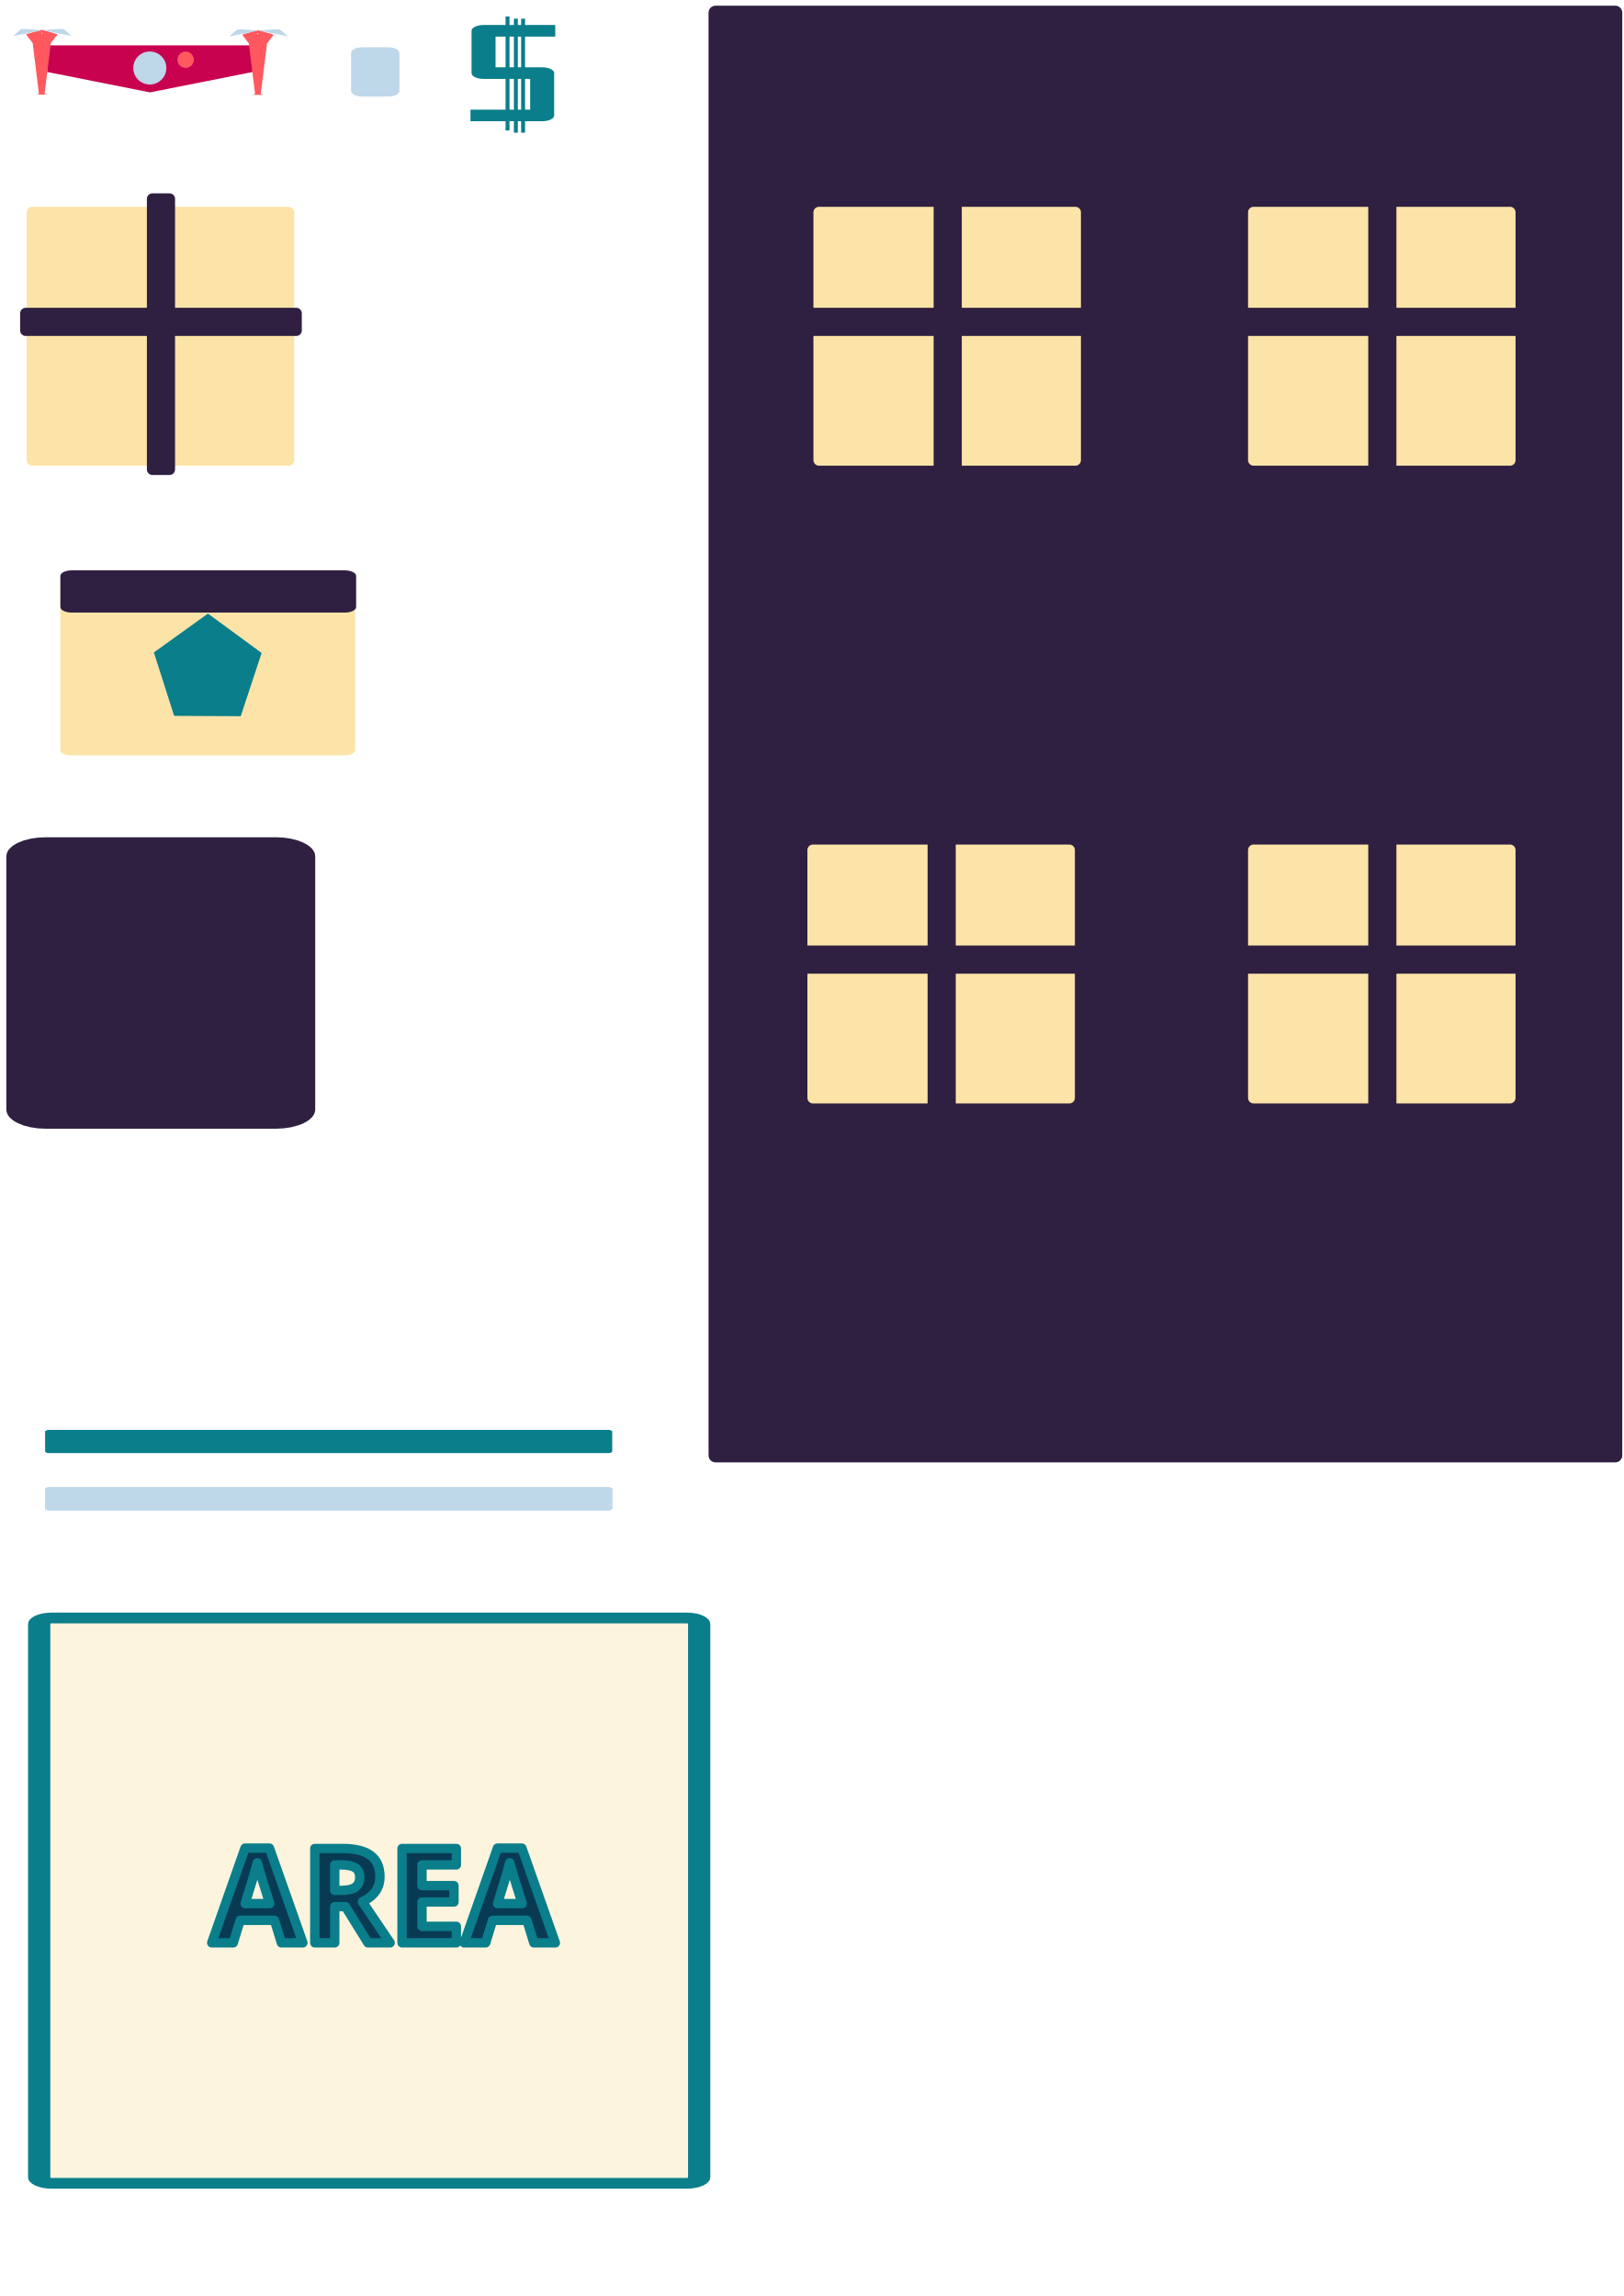
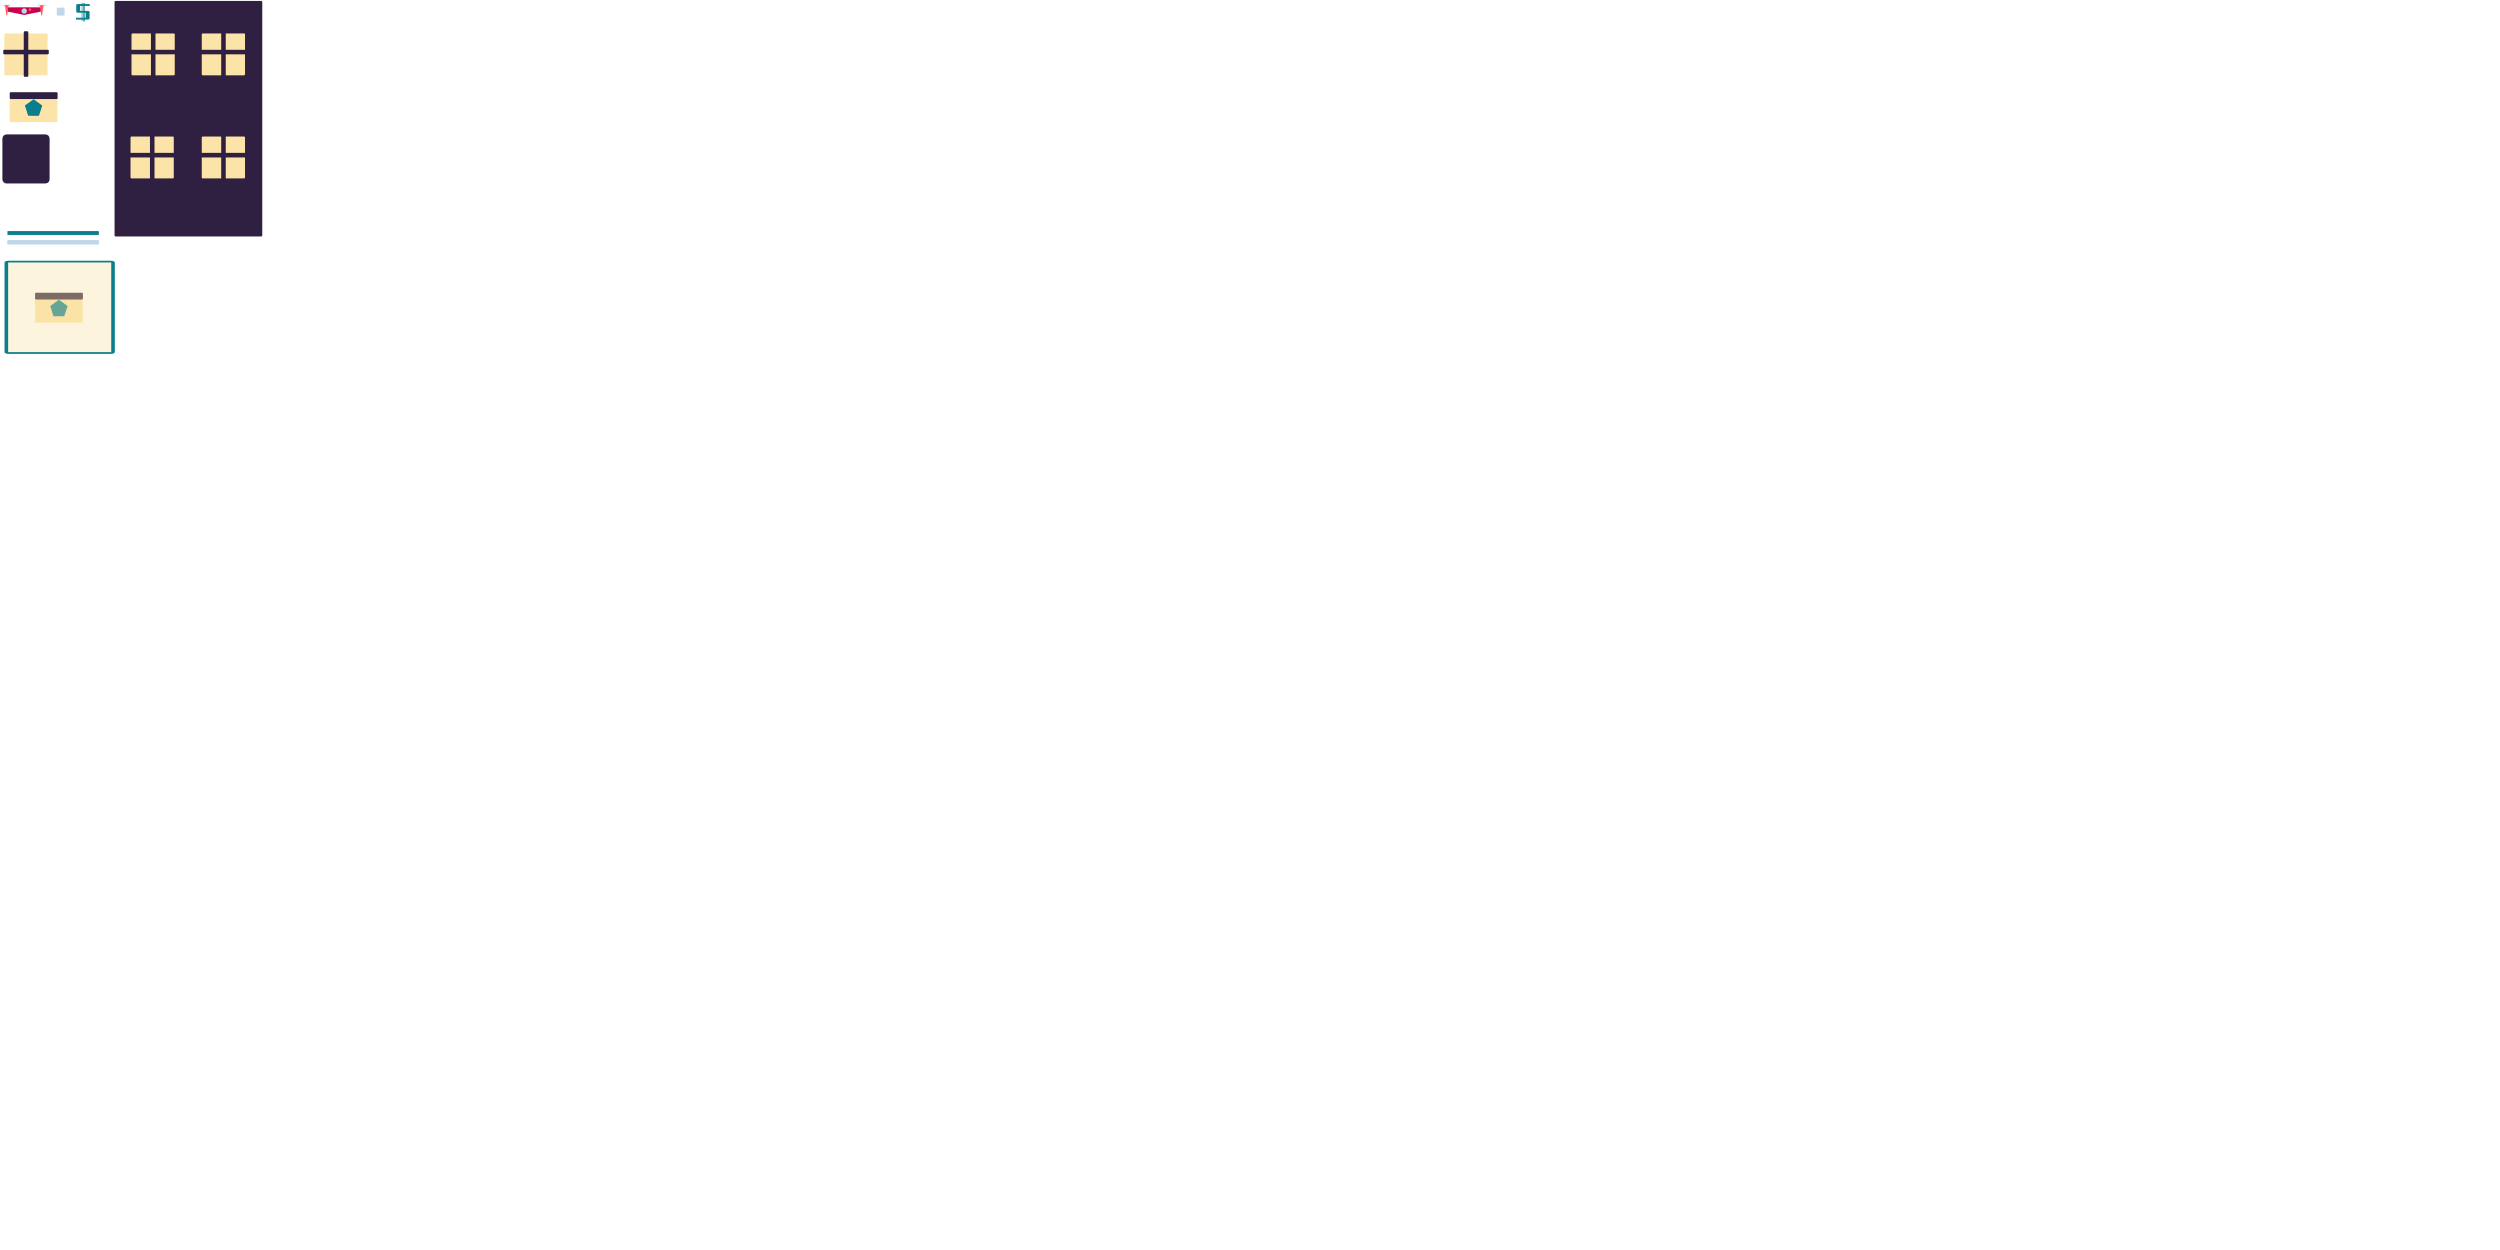
- <svg xmlns="http://www.w3.org/2000/svg" width="210mm" height="297mm" viewBox="0 0 210 297" version="1.1" id="svg1">
+ <svg xmlns="http://www.w3.org/2000/svg" width="2000mm" height="1000mm" viewBox="0 0 2000 1000" version="1.1" id="svg1">
  <defs id="defs1">
    </defs>
  <g id="layer1">
    <circle style="fill:#2f2041;stroke:none;stroke-width:1.888;stroke-linecap:square;stroke-linejoin:round" id="path4" cx="19.375" cy="8.797" r="2.64" />
    <path id="rect3" style="fill:#c8024f;stroke-width:4.832;stroke-linecap:square;stroke-linejoin:round" d="m 53.676,48.211 c -0.141,10e-7 -0.256,0.114 -0.256,0.256 v 8.641 c 0,0.141 0.117,0.226 0.256,0.254 l 34.99,6.955 34.99,-6.955 c 0.139,-0.028 0.254,-0.113 0.254,-0.254 v -8.641 c 0,-0.141 -0.113,-0.256 -0.254,-0.256 H 88.666 Z" transform="matrix(0.3776007,0,0,0.3776007,-14.08343,-12.33466)" />
    <circle style="fill:#bed7e9;stroke:none;stroke-width:0.735;stroke-linecap:square;stroke-linejoin:round" id="path3" cx="19.375" cy="8.797" r="2.137" />
    <circle style="fill:#ff585f;stroke:none;stroke-width:1.888;stroke-linecap:square;stroke-linejoin:round" id="path5" cx="24.011" cy="7.729" r="1.06" />
    <g id="g15" transform="matrix(0.3776007,0,0,0.182411,-16.78572,-2.09588)" style="fill:#2f2041">
      <path id="rect1" d="m 46.555,32.707 -4.195,2.623 c -0.336,0.21 -0.739,0.321 -0.717,0.717 l 2.217,5.924 2.143,35.855 c 0.024,0.396 -2.107,0.715 0.717,0.715 h 0.26 0.262 c 2.824,0 0.693,-0.319 0.717,-0.715 l 2.141,-35.855 2.217,-5.924 c 0.023,-0.396 -0.381,-0.507 -0.717,-0.717 l -4.193,-2.623 h -0.426 z m 0.424,1.602 0.184,1.021 h -0.184 -0.184 z" style="fill:#ff585f;stroke:none;stroke-width:3.31;stroke-linecap:square;stroke-linejoin:round" transform="translate(11.77848)" />
      <path style="fill:#bed7e9;stroke:none;stroke-width:5;stroke-linecap:square;stroke-linejoin:round" d="m 59.01,32.913 c 0,0 -6.717,-1.196 -7.177,-0.828 -0.46,0.368 -2.852,4.968 -2.852,4.968 z" id="path14" />
      <path style="fill:#bed7e9;stroke:none;stroke-width:5;stroke-linecap:square;stroke-linejoin:round" d="m 58.968,32.88 c 0,0 6.717,-1.196 7.177,-0.828 0.46,0.368 2.852,4.968 2.852,4.968 z" id="path15" />
    </g>
-     <g id="g18" transform="matrix(0.3776007,0,0,0.182411,11.16997,-2.04841)" style="fill:#2f2041">
-       <path style="fill:#fce4a8;stroke:#0a7e8b;stroke-width:0.5;stroke-linecap:square;stroke-linejoin:round;stroke-dasharray:none" id="path7" d="m 234.949,129.377 -21.771,0 10.886,-18.855 z" transform="matrix(0,3.273823,-1.581516,0,215.1479,-789.3628)" />
-       <rect style="fill:#fce4a8;stroke:none;stroke-width:18.46;stroke-linecap:square;stroke-linejoin:round" id="rect38" width="100.965" height="128.398" x="-8.906" y="418.538" ry="3.797" />
-       <path id="path16" d="m 46.555,32.707 -4.195,2.623 c -0.336,0.21 -0.739,0.321 -0.717,0.717 l 2.217,5.924 2.143,35.855 c 0.024,0.396 -2.107,0.715 0.717,0.715 h 0.26 0.262 c 2.824,0 0.693,-0.319 0.717,-0.715 l 2.141,-35.855 2.217,-5.924 c 0.023,-0.396 -0.381,-0.507 -0.717,-0.717 l -4.193,-2.623 h -0.426 z m 0.424,1.602 0.184,1.021 h -0.184 -0.184 z" style="fill:#ff585f;stroke:none;stroke-width:3.31;stroke-linecap:square;stroke-linejoin:round" transform="translate(11.77848)" />
-       <path style="fill:#bed7e9;stroke:none;stroke-width:5;stroke-linecap:square;stroke-linejoin:round" d="m 59.01,32.913 c 0,0 -6.717,-1.196 -7.177,-0.828 -0.46,0.368 -2.852,4.968 -2.852,4.968 z" id="path17" />
-       <path style="fill:#bed7e9;stroke:none;stroke-width:5;stroke-linecap:square;stroke-linejoin:round" d="m 58.968,32.88 c 0,0 6.717,-1.196 7.177,-0.828 0.46,0.368 2.852,4.968 2.852,4.968 z" id="path18" />
-       <rect style="fill:#bed7e9;stroke:none;stroke-width:19.051;stroke-linecap:square;stroke-linejoin:round" id="rect36" width="16.54" height="34.953" x="90.681" y="44.756" ry="3.923" />
-       <rect style="fill:#2f2041;stroke:none;stroke-width:19.051;stroke-linecap:square;stroke-linejoin:round" id="rect37" width="101.31" height="29.96" x="-8.906" y="415.684" ry="3.923" />
-       <path style="fill:#0a7e8b;stroke:none;stroke-width:19.051;stroke-linecap:square;stroke-linejoin:round" id="path38" d="m 244.812,393.299 -36.757,2.602 -13.833,-34.153 28.207,-23.71 31.266,19.5 z" transform="matrix(0.617185,0.09694887,-0.04683398,1.277606,-79.80382,-7.092844)" />
-       <rect style="fill:#2f2041;stroke:#2f2041;stroke-width:19.051;stroke-linecap:square;stroke-linejoin:round" id="rect2" width="86.744" height="187.635" x="-17.886" y="614.487" ry="3.923" />
-       <rect style="fill:#0a7e8b;stroke:#0a7e8b;stroke-width:2.63;stroke-linecap:square;stroke-linejoin:round;stroke-dasharray:none" id="rect4" width="191.606" height="13.825" x="-12.812" y="1026.553" ry="4.19" rx="0" />
-       <rect style="fill:#bed7e9;stroke:#bed7e9;stroke-width:2.63;stroke-linecap:square;stroke-linejoin:round;stroke-dasharray:none" id="rect5" width="191.606" height="13.825" x="-12.812" y="1067.167" ry="4.19" rx="0" />
-       <rect style="fill:#bed7e9;stroke:#bed7e9;stroke-width:2.63;stroke-linecap:square;stroke-linejoin:round;stroke-dasharray:none" id="rect6" width="191.606" height="13.825" x="-12.812" y="1067.167" ry="4.19" rx="0" />
-       <path style="fill:#fce4a8;stroke:#0a7e8b;stroke-width:0.5;stroke-linecap:square;stroke-linejoin:round;stroke-dasharray:none" id="path46" d="m 234.949,129.377 -21.771,0 10.886,-18.855 z" transform="matrix(0,2.855764,-1.37956,0,190.0751,-695.6801)" />
-       <path style="fill:#fce4a8;stroke:#0a7e8b;stroke-width:0.5;stroke-linecap:square;stroke-linejoin:round;stroke-dasharray:none" id="path8" d="m 234.949,129.377 -21.771,0 10.886,-18.855 z" transform="matrix(0,1.418394,-0.6851968,0,112.5125,-373.871)" />
-       <g id="g13" transform="matrix(1.768614,0,0,1.768614,-85.17507,-50.61333)">
-         <path style="fill:none;stroke:#0a7e8b;stroke-width:4.648;stroke-linecap:square;stroke-linejoin:round;stroke-dasharray:none" d="m 136.64,47.315 h -11.56 v 16.968 h 11.35 v 16.968 h -11.56" id="path10" />
-         <path style="fill:none;stroke:#0a7e8b;stroke-width:0.762;stroke-linecap:square;stroke-linejoin:round;stroke-dasharray:none" d="M 129.723,41.95 V 86.89" id="path11" />
-         <path style="fill:none;stroke:#0a7e8b;stroke-width:0.762;stroke-linecap:square;stroke-linejoin:round;stroke-dasharray:none" d="M 132.738,42.842 V 87.781" id="path12" />
-         <path style="fill:none;stroke:#0a7e8b;stroke-width:0.762;stroke-linecap:square;stroke-linejoin:round;stroke-dasharray:none" d="M 131.337,42.842 V 87.781" id="path13" />
-       </g>
-       <g id="g14">
-         <g id="g16">
-           <rect style="fill:#fce4a8;stroke:#0a7e8b;stroke-width:7.621;stroke-linecap:square;stroke-linejoin:round;stroke-dasharray:none;fill-opacity:0.383" id="rect13" width="226.052" height="400.888" x="-16.157" y="1158.612" ry="4.19" />
-           <text xml:space="preserve" style="font-weight:bold;font-size:65.132px;font-family:Candara;-inkscape-font-specification:'Candara Bold';fill:#093a54;stroke:#0a7e8b;stroke-width:4.616;stroke-linecap:square;stroke-linejoin:round;stroke-dasharray:none" x="61.774" y="965.396" id="text13" transform="scale(0.695039,1.438768)">
-             <tspan id="tspan13" style="stroke-width:4.616;stroke-dasharray:none;fill:#093a54" x="61.774" y="965.396">AREA</tspan>
-           </text>
-         </g>
+     <path style="fill:#fce4a8;stroke:#0a7e8b;stroke-width:0.5;stroke-linecap:square;stroke-linejoin:round;stroke-dasharray:none" id="path7" d="m 234.949,129.377 -21.771,0 10.886,-18.855 z" transform="matrix(0,0.5971814,-0.5971814,0,92.40997,-146.0369)" />
+     <rect style="fill:#fce4a8;stroke:none;stroke-width:4.845;stroke-linecap:square;stroke-linejoin:round" id="rect38" width="38.125" height="23.421" x="7.807" y="74.297" ry="0.693" />
+     <path id="path16" d="m 46.555,32.707 -4.195,2.623 c -0.336,0.21 -0.739,0.321 -0.717,0.717 l 2.217,5.924 2.143,35.855 c 0.024,0.396 -2.107,0.715 0.717,0.715 h 0.26 0.262 c 2.824,0 0.693,-0.319 0.717,-0.715 l 2.141,-35.855 2.217,-5.924 c 0.023,-0.396 -0.381,-0.507 -0.717,-0.717 l -4.193,-2.623 h -0.426 z m 0.424,1.602 0.184,1.021 h -0.184 -0.184 z" style="fill:#ff585f;stroke:none;stroke-width:3.31;stroke-linecap:square;stroke-linejoin:round" transform="matrix(0.3776007,0,0,0.182411,15.61754,-2.04841)" />
+     <path style="fill:#bed7e9;stroke:none;stroke-width:1.312;stroke-linecap:square;stroke-linejoin:round" d="m 33.452,3.955 c 0,0 -2.536,-0.218 -2.71,-0.151 -0.174,0.067 -1.077,0.906 -1.077,0.906 z" id="path17" />
+     <path style="fill:#bed7e9;stroke:none;stroke-width:1.312;stroke-linecap:square;stroke-linejoin:round" d="m 33.436,3.949 c 0,0 2.536,-0.218 2.71,-0.151 0.174,0.067 1.077,0.906 1.077,0.906 z" id="path18" />
+     <circle style="fill:#2f2041;stroke:none;stroke-width:1.888;stroke-linecap:square;stroke-linejoin:round" id="path4-4" cx="-16.904" cy="8.787" r="2.64" />
+     <path id="rect3-7" style="fill:#0a7e8b;stroke-width:4.832;stroke-linecap:square;stroke-linejoin:round" d="m 53.676,48.211 c -0.141,10e-7 -0.256,0.114 -0.256,0.256 v 8.641 c 0,0.141 0.117,0.226 0.256,0.254 l 34.99,6.955 34.99,-6.955 c 0.139,-0.028 0.254,-0.113 0.254,-0.254 v -8.641 c 0,-0.141 -0.113,-0.256 -0.254,-0.256 H 88.666 Z" transform="matrix(0.3776007,0,0,0.3776007,-50.36306,-12.34457)" />
+     <circle style="fill:#bed7e9;stroke:none;stroke-width:0.735;stroke-linecap:square;stroke-linejoin:round" id="path3-2" cx="-16.904" cy="8.787" r="2.137" />
+     <circle style="fill:#ff585f;stroke:none;stroke-width:1.888;stroke-linecap:square;stroke-linejoin:round" id="path5-3" cx="-12.268" cy="7.719" r="1.06" />
+     <g id="g15-0" transform="matrix(0.3776007,0,0,0.182411,-53.06536,-2.105787)" style="fill:#2f2041">
+       <path id="rect1-2" d="m 46.555,32.707 -4.195,2.623 c -0.336,0.21 -0.739,0.321 -0.717,0.717 l 2.217,5.924 2.143,35.855 c 0.024,0.396 -2.107,0.715 0.717,0.715 h 0.26 0.262 c 2.824,0 0.693,-0.319 0.717,-0.715 l 2.141,-35.855 2.217,-5.924 c 0.023,-0.396 -0.381,-0.507 -0.717,-0.717 l -4.193,-2.623 h -0.426 z m 0.424,1.602 0.184,1.021 h -0.184 -0.184 z" style="fill:#ff585f;stroke:none;stroke-width:3.31;stroke-linecap:square;stroke-linejoin:round" transform="translate(11.77848)" />
+       <path style="fill:#bed7e9;stroke:none;stroke-width:5;stroke-linecap:square;stroke-linejoin:round" d="m 59.01,32.913 c 0,0 -6.717,-1.196 -7.177,-0.828 -0.46,0.368 -2.852,4.968 -2.852,4.968 z" id="path14-5" />
+       <path style="fill:#bed7e9;stroke:none;stroke-width:5;stroke-linecap:square;stroke-linejoin:round" d="m 58.968,32.88 c 0,0 6.717,-1.196 7.177,-0.828 0.46,0.368 2.852,4.968 2.852,4.968 z" id="path15-1" />
+     </g>
+     <path id="path16-3" d="m 46.555,32.707 -4.195,2.623 c -0.336,0.21 -0.739,0.321 -0.717,0.717 l 2.217,5.924 2.143,35.855 c 0.024,0.396 -2.107,0.715 0.717,0.715 h 0.26 0.262 c 2.824,0 0.693,-0.319 0.717,-0.715 l 2.141,-35.855 2.217,-5.924 c 0.023,-0.396 -0.381,-0.507 -0.717,-0.717 l -4.193,-2.623 h -0.426 z m 0.424,1.602 0.184,1.021 h -0.184 -0.184 z" style="fill:#ff585f;stroke:none;stroke-width:3.31;stroke-linecap:square;stroke-linejoin:round" transform="matrix(0.3776007,0,0,0.182411,-20.6621,-2.058317)" />
+     <path style="fill:#bed7e9;stroke:none;stroke-width:1.312;stroke-linecap:square;stroke-linejoin:round" d="m -2.827,3.945 c 0,0 -2.536,-0.218 -2.71,-0.151 -0.174,0.067 -1.077,0.906 -1.077,0.906 z" id="path17-4" />
+     <path style="fill:#bed7e9;stroke:none;stroke-width:1.312;stroke-linecap:square;stroke-linejoin:round" d="m -2.843,3.939 c 0,0 2.536,-0.218 2.71,-0.151 0.174,0.067 1.077,0.906 1.077,0.906 z" id="path18-1" />
+     <rect style="fill:#bed7e9;stroke:none;stroke-width:5;stroke-linecap:square;stroke-linejoin:round" id="rect36" width="6.246" height="6.376" x="45.411" y="6.116" ry="0.716" />
+     <rect style="fill:#2f2041;stroke:none;stroke-width:5;stroke-linecap:square;stroke-linejoin:round" id="rect37" width="38.255" height="5.465" x="7.807" y="73.777" ry="0.716" />
+     <path style="fill:#0a7e8b;stroke:none;stroke-width:19.051;stroke-linecap:square;stroke-linejoin:round" id="path38" d="m 244.812,393.299 -36.757,2.602 -13.833,-34.153 28.207,-23.71 31.266,19.5 z" transform="matrix(0.2330495,0.01768454,-0.01768454,0.2330495,-18.964,-3.342223)" />
+     <rect style="fill:#fce4a8;stroke:none;stroke-width:4.845;stroke-linecap:square;stroke-linejoin:round" id="rect38-7" width="38.125" height="23.421" x="28.066" y="234.689" ry="0.693" />
+     <rect style="fill:#2f2041;stroke:none;stroke-width:5;stroke-linecap:square;stroke-linejoin:round" id="rect37-5" width="38.255" height="5.465" x="28.066" y="234.168" ry="0.716" />
+     <path style="fill:#0a7e8b;stroke:none;stroke-width:19.051;stroke-linecap:square;stroke-linejoin:round" id="path38-6" d="m 244.812,393.299 -36.757,2.602 -13.833,-34.153 28.207,-23.71 31.266,19.5 z" transform="matrix(0.2330495,0.01768454,-0.01768454,0.2330495,1.294645,157.049)" />
+     <rect style="fill:#2f2041;stroke:#2f2041;stroke-width:5;stroke-linecap:square;stroke-linejoin:round" id="rect2" width="32.755" height="34.227" x="4.416" y="110.041" ry="0.716" />
+     <rect style="fill:#0a7e8b;stroke:#0a7e8b;stroke-width:0.69;stroke-linecap:square;stroke-linejoin:round;stroke-dasharray:none" id="rect4" width="72.351" height="2.522" x="6.332" y="185.206" ry="0.764" rx="0" />
+     <rect style="fill:#bed7e9;stroke:#bed7e9;stroke-width:0.69;stroke-linecap:square;stroke-linejoin:round;stroke-dasharray:none" id="rect5" width="72.351" height="2.522" x="6.332" y="192.615" ry="0.764" rx="0" />
+     <rect style="fill:#bed7e9;stroke:#bed7e9;stroke-width:0.69;stroke-linecap:square;stroke-linejoin:round;stroke-dasharray:none" id="rect6" width="72.351" height="2.522" x="6.332" y="192.615" ry="0.764" rx="0" />
+     <path style="fill:#fce4a8;stroke:#0a7e8b;stroke-width:0.5;stroke-linecap:square;stroke-linejoin:round;stroke-dasharray:none" id="path46" d="m 234.949,129.377 -21.771,0 10.886,-18.855 z" transform="matrix(0,0.5209229,-0.5209229,0,82.94245,-128.9481)" />
+     <path style="fill:#fce4a8;stroke:#0a7e8b;stroke-width:0.5;stroke-linecap:square;stroke-linejoin:round;stroke-dasharray:none" id="path8" d="m 234.949,129.377 -21.771,0 10.886,-18.855 z" transform="matrix(0,0.2587308,-0.2587308,0,53.65476,-70.2466)" />
+     <g id="g13" transform="matrix(0.6678298,0,0,0.3226147,-20.99219,-11.28084)" style="fill:#2f2041">
+       <path style="fill:none;stroke:#0a7e8b;stroke-width:4.648;stroke-linecap:square;stroke-linejoin:round;stroke-dasharray:none" d="m 136.64,47.315 h -11.56 v 16.968 h 11.35 v 16.968 h -11.56" id="path10" />
+       <path style="fill:none;stroke:#0a7e8b;stroke-width:0.762;stroke-linecap:square;stroke-linejoin:round;stroke-dasharray:none" d="M 129.723,41.95 V 86.89" id="path11" />
+       <path style="fill:none;stroke:#0a7e8b;stroke-width:0.762;stroke-linecap:square;stroke-linejoin:round;stroke-dasharray:none" d="M 132.738,42.842 V 87.781" id="path12" />
+       <path style="fill:none;stroke:#0a7e8b;stroke-width:0.762;stroke-linecap:square;stroke-linejoin:round;stroke-dasharray:none" d="M 131.337,42.842 V 87.781" id="path13" />
+     </g>
+     <g id="g14" transform="matrix(0.3776007,0,0,0.182411,11.16997,-2.04841)" style="fill:#2f2041">
+       <g id="g16">
+         <rect style="fill:#fce4a8;fill-opacity:0.383;stroke:#0a7e8b;stroke-width:7.621;stroke-linecap:square;stroke-linejoin:round;stroke-dasharray:none" id="rect13" width="226.052" height="400.888" x="-16.157" y="1158.612" ry="4.19" />
      </g>
    </g>
    <rect style="fill:#2f2041;stroke:none;stroke-width:6.321;stroke-linecap:square;stroke-linejoin:round" id="rect20" width="118.177" height="188.431" x="91.639" y="0.736" ry="0.905" />
    <g id="g23" transform="translate(-18.99725,-29.92718)">
      <rect style="fill:#fce4a8;stroke:none;stroke-width:5;stroke-linecap:square;stroke-linejoin:round" id="rect21" width="34.595" height="33.491" x="22.45" y="56.677" ry="0.716" />
      <rect style="fill:#2f2041;stroke:none;stroke-width:5;stroke-linecap:square;stroke-linejoin:round" id="rect22" width="36.433" height="3.643" x="21.6" y="69.743" ry="0.716" />
      <rect style="fill:#2f2041;stroke:none;stroke-width:5;stroke-linecap:square;stroke-linejoin:round" id="rect23" width="36.433" height="3.643" x="54.936" y="-41.638" ry="0.716" transform="rotate(90)" />
    </g>
    <g id="g26" transform="translate(82.75515,-29.92718)">
      <rect style="fill:#fce4a8;stroke:none;stroke-width:5;stroke-linecap:square;stroke-linejoin:round" id="rect24" width="34.595" height="33.491" x="22.45" y="56.677" ry="0.716" />
      <rect style="fill:#2f2041;stroke:none;stroke-width:5;stroke-linecap:square;stroke-linejoin:round" id="rect25" width="36.433" height="3.643" x="21.6" y="69.743" ry="0.716" />
      <rect style="fill:#2f2041;stroke:none;stroke-width:5;stroke-linecap:square;stroke-linejoin:round" id="rect26" width="36.433" height="3.643" x="54.936" y="-41.638" ry="0.716" transform="rotate(90)" />
    </g>
    <g id="g29" transform="translate(138.9662,-29.92718)">
      <rect style="fill:#fce4a8;stroke:none;stroke-width:5;stroke-linecap:square;stroke-linejoin:round" id="rect27" width="34.595" height="33.491" x="22.45" y="56.677" ry="0.716" />
      <rect style="fill:#2f2041;stroke:none;stroke-width:5;stroke-linecap:square;stroke-linejoin:round" id="rect28" width="36.433" height="3.643" x="21.6" y="69.743" ry="0.716" />
      <rect style="fill:#2f2041;stroke:none;stroke-width:5;stroke-linecap:square;stroke-linejoin:round" id="rect29" width="36.433" height="3.643" x="54.936" y="-41.638" ry="0.716" transform="rotate(90)" />
    </g>
    <g id="g32" transform="translate(138.9662,52.56774)">
      <rect style="fill:#fce4a8;stroke:none;stroke-width:5;stroke-linecap:square;stroke-linejoin:round" id="rect30" width="34.595" height="33.491" x="22.45" y="56.677" ry="0.716" />
      <rect style="fill:#2f2041;stroke:none;stroke-width:5;stroke-linecap:square;stroke-linejoin:round" id="rect31" width="36.433" height="3.643" x="21.6" y="69.743" ry="0.716" />
      <rect style="fill:#2f2041;stroke:none;stroke-width:5;stroke-linecap:square;stroke-linejoin:round" id="rect32" width="36.433" height="3.643" x="54.936" y="-41.638" ry="0.716" transform="rotate(90)" />
    </g>
    <g id="g35" transform="translate(81.97445,52.56774)">
      <rect style="fill:#fce4a8;stroke:none;stroke-width:5;stroke-linecap:square;stroke-linejoin:round" id="rect33" width="34.595" height="33.491" x="22.45" y="56.677" ry="0.716" />
      <rect style="fill:#2f2041;stroke:none;stroke-width:5;stroke-linecap:square;stroke-linejoin:round" id="rect34" width="36.433" height="3.643" x="21.6" y="69.743" ry="0.716" />
      <rect style="fill:#2f2041;stroke:none;stroke-width:5;stroke-linecap:square;stroke-linejoin:round" id="rect35" width="36.433" height="3.643" x="54.936" y="-41.638" ry="0.716" transform="rotate(90)" />
    </g>
  </g>
</svg>
